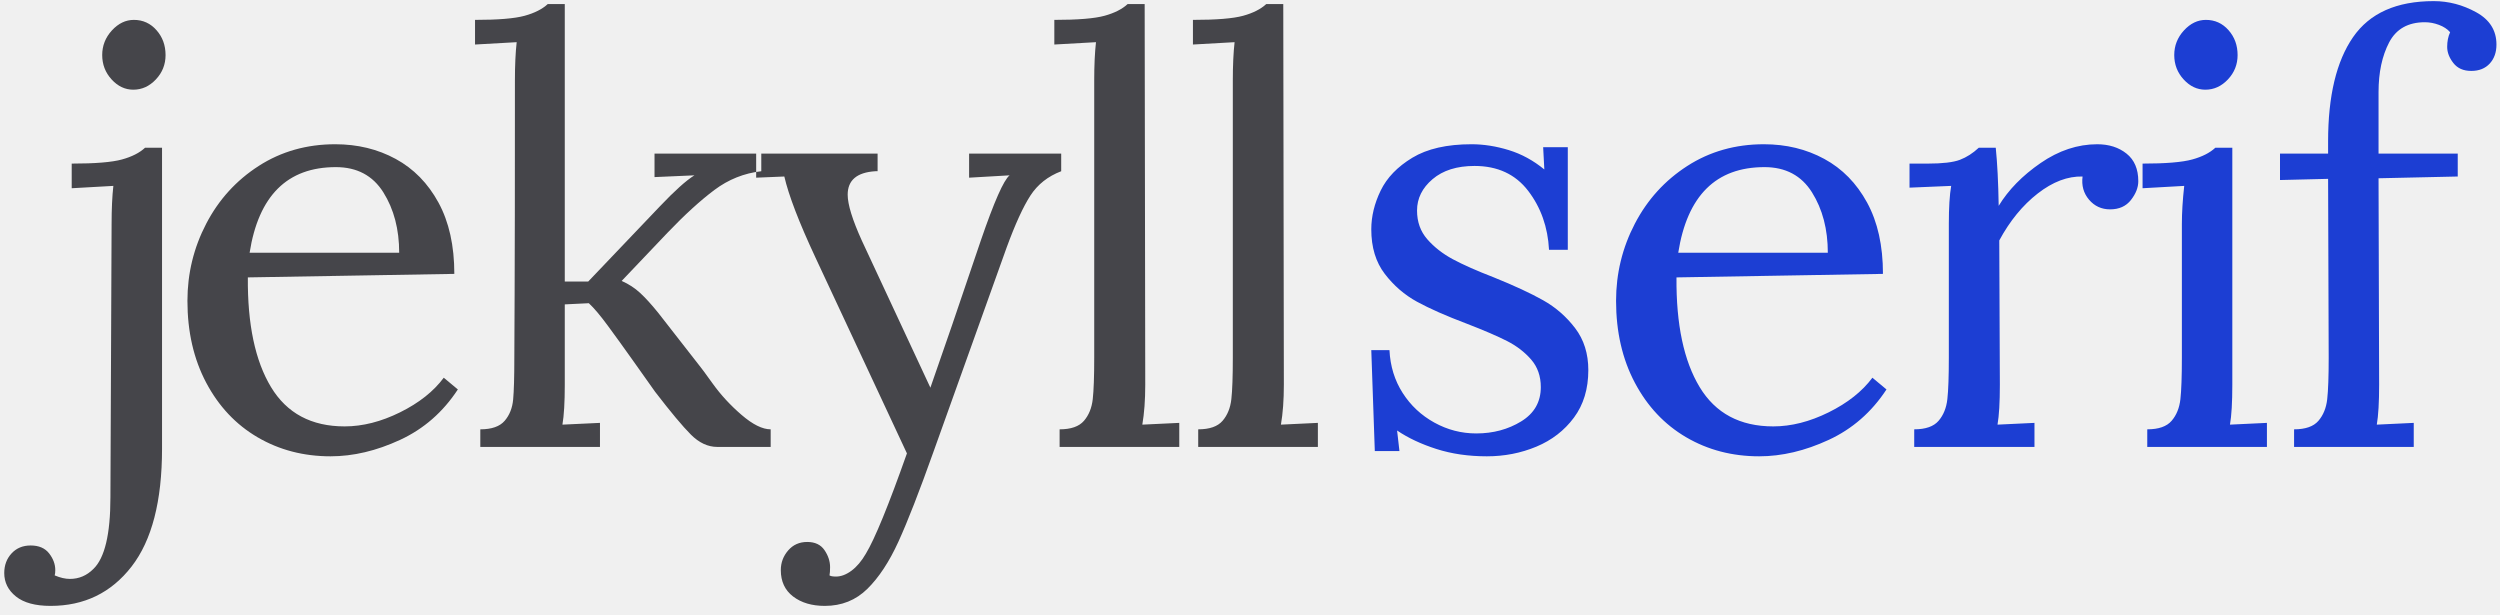
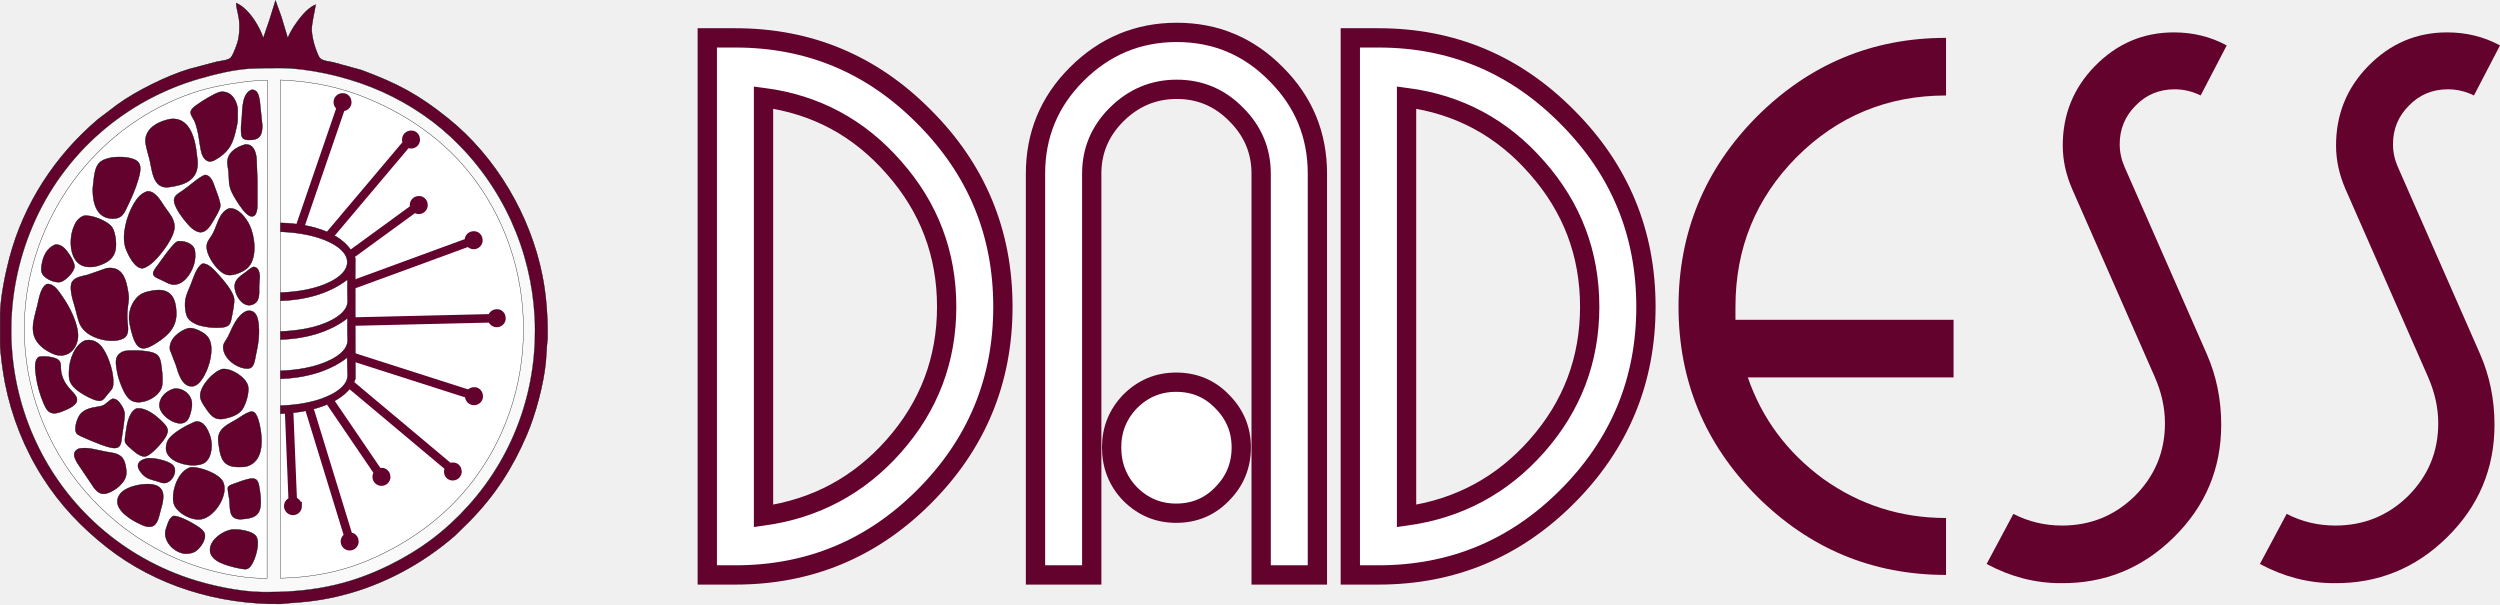
- <svg xmlns="http://www.w3.org/2000/svg" width="179px" height="44px" viewBox="0 0 179 44" version="1.1">
-   <defs />
-   <g id="Page-1" stroke="none" stroke-width="1" fill="none" fill-rule="evenodd">
-     <g id="logo">
-       <path d="M7.99,5.687 C7.542,5.197 7.318,4.616 7.318,3.944 C7.318,3.272 7.549,2.684 8.011,2.18 C8.473,1.676 8.998,1.424 9.586,1.424 C10.23,1.424 10.769,1.669 11.203,2.159 C11.637,2.649 11.854,3.244 11.854,3.944 C11.854,4.616 11.623,5.197 11.161,5.687 C10.699,6.177 10.16,6.422 9.544,6.422 C8.956,6.422 8.438,6.177 7.99,5.687 Z M1.144,42.71 C0.584,42.262 0.304,41.702 0.304,41.03 C0.304,40.47 0.479,40.001 0.829,39.623 C1.179,39.245 1.634,39.056 2.194,39.056 C2.782,39.056 3.223,39.245 3.517,39.623 C3.811,40.001 3.958,40.4 3.958,40.82 C3.958,40.988 3.944,41.114 3.916,41.198 C4.308,41.366 4.672,41.45 5.008,41.45 C5.652,41.45 6.212,41.212 6.688,40.736 C7.5,39.952 7.906,38.244 7.906,35.612 L7.99,16.04 C7.99,14.976 8.032,14.066 8.116,13.31 L5.134,13.478 L5.134,11.714 C6.814,11.714 8.011,11.616 8.725,11.42 C9.439,11.224 9.992,10.944 10.384,10.58 L11.602,10.58 L11.602,32.126 C11.602,35.878 10.874,38.692 9.418,40.568 C7.962,42.444 6.03,43.382 3.622,43.382 C2.53,43.382 1.704,43.158 1.144,42.71 Z M18.439,31.307 C16.885,30.397 15.66,29.095 14.764,27.401 C13.868,25.707 13.42,23.754 13.42,21.542 C13.42,19.582 13.868,17.741 14.764,16.019 C15.66,14.297 16.913,12.918 18.523,11.882 C20.133,10.846 21.96,10.328 24.004,10.328 C25.6,10.328 27.042,10.678 28.33,11.378 C29.618,12.078 30.64,13.121 31.396,14.507 C32.152,15.893 32.53,17.594 32.53,19.61 L17.746,19.862 C17.718,23.222 18.271,25.84 19.405,27.716 C20.539,29.592 22.296,30.53 24.676,30.53 C25.964,30.53 27.287,30.194 28.645,29.522 C30.003,28.85 31.046,28.024 31.774,27.044 L32.782,27.884 C31.718,29.508 30.339,30.712 28.645,31.496 C26.951,32.28 25.292,32.672 23.668,32.672 C21.736,32.672 19.993,32.217 18.439,31.307 Z M28.582,18.098 C28.582,16.418 28.204,14.976 27.448,13.772 C26.692,12.568 25.558,11.966 24.046,11.966 C20.574,11.966 18.516,14.01 17.872,18.098 L28.582,18.098 Z M34.39,30.74 C35.202,30.74 35.783,30.537 36.133,30.131 C36.483,29.725 36.686,29.214 36.742,28.598 C36.798,27.982 36.826,26.988 36.826,25.616 C36.826,25.336 36.833,23.81 36.847,21.038 C36.861,18.266 36.868,13.17 36.868,5.75 C36.868,4.686 36.91,3.776 36.994,3.02 L34.012,3.188 L34.012,1.424 C35.664,1.424 36.847,1.326 37.561,1.13 C38.275,0.934 38.828,0.654 39.22,0.29 L40.438,0.29 L40.438,20.156 L42.118,20.156 L47.242,14.78 C48.306,13.66 49.132,12.918 49.72,12.554 L46.864,12.68 L46.864,11 L54.508,11 L54.508,12.26 C53.276,12.4 52.156,12.848 51.148,13.604 C50.14,14.36 49.02,15.382 47.788,16.67 L44.512,20.114 C45.016,20.338 45.457,20.625 45.835,20.975 C46.213,21.325 46.64,21.794 47.116,22.382 L50.098,26.204 C50.154,26.26 50.469,26.687 51.043,27.485 C51.617,28.283 52.303,29.025 53.101,29.711 C53.899,30.397 54.592,30.74 55.18,30.74 L55.18,32 L51.358,32 C50.686,32 50.056,31.706 49.468,31.118 C48.88,30.53 48.026,29.508 46.906,28.052 L45.268,25.742 C44.652,24.874 44.071,24.069 43.525,23.327 C42.979,22.585 42.524,22.046 42.16,21.71 L40.438,21.794 L40.438,27.548 C40.438,28.808 40.382,29.76 40.27,30.404 L42.958,30.278 L42.958,32 L34.39,32 L34.39,30.74 Z M56.788,42.71 C56.2,42.262 55.906,41.632 55.906,40.82 C55.906,40.288 56.081,39.819 56.431,39.413 C56.781,39.007 57.236,38.804 57.796,38.804 C58.356,38.804 58.769,39 59.035,39.392 C59.301,39.784 59.434,40.19 59.434,40.61 C59.434,40.862 59.42,41.058 59.392,41.198 C59.476,41.254 59.63,41.282 59.854,41.282 C60.218,41.282 60.589,41.142 60.967,40.862 C61.345,40.582 61.688,40.176 61.996,39.644 C62.64,38.58 63.62,36.186 64.936,32.462 L58.384,18.434 C57.208,15.914 56.466,13.982 56.158,12.638 L54.142,12.722 L54.142,11 L62.836,11 L62.836,12.26 L62.668,12.26 C61.352,12.344 60.694,12.904 60.694,13.94 C60.694,14.64 61.03,15.732 61.702,17.216 L66.616,27.758 C67.456,25.378 68.66,21.864 70.228,17.216 C71.18,14.444 71.866,12.89 72.286,12.554 L69.388,12.722 L69.388,11 L75.982,11 L75.982,12.26 C75.03,12.624 74.295,13.205 73.777,14.003 C73.259,14.801 72.692,16.04 72.076,17.72 L66.826,32.378 C65.818,35.206 64.985,37.341 64.327,38.783 C63.669,40.225 62.927,41.352 62.101,42.164 C61.275,42.976 60.26,43.382 59.056,43.382 C58.132,43.382 57.376,43.158 56.788,42.71 Z M75.868,30.74 C76.68,30.74 77.261,30.537 77.611,30.131 C77.961,29.725 78.171,29.207 78.241,28.577 C78.311,27.947 78.346,26.96 78.346,25.616 L78.346,5.75 C78.346,4.686 78.388,3.776 78.472,3.02 L75.49,3.188 L75.49,1.424 C77.17,1.424 78.367,1.326 79.081,1.13 C79.795,0.934 80.348,0.654 80.74,0.29 L81.958,0.29 L82,27.548 C82,28.64 81.93,29.592 81.79,30.404 L84.436,30.278 L84.436,32 L75.868,32 L75.868,30.74 Z M85.792,30.74 C86.604,30.74 87.185,30.537 87.535,30.131 C87.885,29.725 88.095,29.207 88.165,28.577 C88.235,27.947 88.27,26.96 88.27,25.616 L88.27,5.75 C88.27,4.686 88.312,3.776 88.396,3.02 L85.414,3.188 L85.414,1.424 C87.094,1.424 88.291,1.326 89.005,1.13 C89.719,0.934 90.272,0.654 90.664,0.29 L91.882,0.29 L91.924,27.548 C91.924,28.64 91.854,29.592 91.714,30.404 L94.36,30.278 L94.36,32 L85.792,32 L85.792,30.74 Z" id="jekyll" fill="#45454A" />
-       <path d="M102.846,32.147 C101.754,31.797 100.816,31.356 100.032,30.824 L100.2,32.294 L98.436,32.294 L98.184,25.07 L99.486,25.07 C99.542,26.218 99.857,27.24 100.431,28.136 C101.005,29.032 101.761,29.739 102.699,30.257 C103.637,30.775 104.638,31.034 105.702,31.034 C106.906,31.034 107.977,30.747 108.915,30.173 C109.853,29.599 110.322,28.78 110.322,27.716 C110.322,26.932 110.091,26.274 109.629,25.742 C109.167,25.21 108.593,24.769 107.907,24.419 C107.221,24.069 106.262,23.656 105.03,23.18 C103.546,22.62 102.356,22.095 101.46,21.605 C100.564,21.115 99.794,20.45 99.15,19.61 C98.506,18.77 98.184,17.706 98.184,16.418 C98.184,15.494 98.408,14.57 98.856,13.646 C99.304,12.722 100.06,11.938 101.124,11.294 C102.188,10.65 103.602,10.328 105.366,10.328 C106.234,10.328 107.123,10.468 108.033,10.748 C108.943,11.028 109.79,11.49 110.574,12.134 L110.49,10.538 L112.254,10.538 L112.254,17.888 L110.91,17.888 C110.826,16.264 110.329,14.857 109.419,13.667 C108.509,12.477 107.228,11.882 105.576,11.882 C104.316,11.882 103.315,12.197 102.573,12.827 C101.831,13.457 101.46,14.206 101.46,15.074 C101.46,15.886 101.705,16.572 102.195,17.132 C102.685,17.692 103.294,18.168 104.022,18.56 C104.75,18.952 105.73,19.386 106.962,19.862 C108.418,20.45 109.594,20.996 110.49,21.5 C111.386,22.004 112.149,22.669 112.779,23.495 C113.409,24.321 113.724,25.322 113.724,26.498 C113.724,27.842 113.381,28.976 112.695,29.9 C112.009,30.824 111.113,31.517 110.007,31.979 C108.901,32.441 107.718,32.672 106.458,32.672 C105.142,32.672 103.938,32.497 102.846,32.147 Z M120.729,31.307 C119.175,30.397 117.95,29.095 117.054,27.401 C116.158,25.707 115.71,23.754 115.71,21.542 C115.71,19.582 116.158,17.741 117.054,16.019 C117.95,14.297 119.203,12.918 120.813,11.882 C122.423,10.846 124.25,10.328 126.294,10.328 C127.89,10.328 129.332,10.678 130.62,11.378 C131.908,12.078 132.93,13.121 133.686,14.507 C134.442,15.893 134.82,17.594 134.82,19.61 L120.036,19.862 C120.008,23.222 120.561,25.84 121.695,27.716 C122.829,29.592 124.586,30.53 126.966,30.53 C128.254,30.53 129.577,30.194 130.935,29.522 C132.293,28.85 133.336,28.024 134.064,27.044 L135.072,27.884 C134.008,29.508 132.629,30.712 130.935,31.496 C129.241,32.28 127.582,32.672 125.958,32.672 C124.026,32.672 122.283,32.217 120.729,31.307 Z M130.872,18.098 C130.872,16.418 130.494,14.976 129.738,13.772 C128.982,12.568 127.848,11.966 126.336,11.966 C122.864,11.966 120.806,14.01 120.162,18.098 L130.872,18.098 Z M137.058,30.74 C137.87,30.74 138.451,30.537 138.801,30.131 C139.151,29.725 139.361,29.207 139.431,28.577 C139.501,27.947 139.536,26.96 139.536,25.616 L139.536,16.04 C139.536,14.864 139.592,13.954 139.704,13.31 L136.722,13.436 L136.722,11.714 L138.024,11.714 C139.088,11.714 139.858,11.623 140.334,11.441 C140.81,11.259 141.258,10.972 141.678,10.58 L142.896,10.58 C143.008,11.672 143.078,13.058 143.106,14.738 C143.806,13.59 144.807,12.568 146.109,11.672 C147.411,10.776 148.762,10.328 150.162,10.328 C151.002,10.328 151.702,10.552 152.262,11 C152.822,11.448 153.102,12.106 153.102,12.974 C153.102,13.422 152.927,13.87 152.577,14.318 C152.227,14.766 151.73,14.99 151.086,14.99 C150.47,14.99 149.966,14.759 149.574,14.297 C149.182,13.835 149.028,13.282 149.112,12.638 C148.048,12.61 146.977,13.016 145.899,13.856 C144.821,14.696 143.904,15.816 143.148,17.216 L143.19,27.548 C143.19,28.808 143.134,29.76 143.022,30.404 L145.668,30.278 L145.668,32 L137.058,32 L137.058,30.74 Z M156.348,5.687 C155.9,5.197 155.676,4.616 155.676,3.944 C155.676,3.272 155.907,2.684 156.369,2.18 C156.831,1.676 157.356,1.424 157.944,1.424 C158.588,1.424 159.127,1.669 159.561,2.159 C159.995,2.649 160.212,3.244 160.212,3.944 C160.212,4.616 159.981,5.197 159.519,5.687 C159.057,6.177 158.518,6.422 157.902,6.422 C157.314,6.422 156.796,6.177 156.348,5.687 Z M153.744,30.74 C154.556,30.74 155.137,30.537 155.487,30.131 C155.837,29.725 156.047,29.207 156.117,28.577 C156.187,27.947 156.222,26.96 156.222,25.616 L156.222,16.04 C156.222,15.228 156.278,14.318 156.39,13.31 L153.408,13.478 L153.408,11.714 C155.06,11.714 156.243,11.616 156.957,11.42 C157.671,11.224 158.224,10.944 158.616,10.58 L159.834,10.58 L159.834,27.548 C159.834,28.808 159.778,29.76 159.666,30.404 L162.312,30.278 L162.312,32 L153.744,32 L153.744,30.74 Z M164.256,30.74 C165.068,30.74 165.649,30.537 165.999,30.131 C166.349,29.725 166.559,29.207 166.629,28.577 C166.699,27.947 166.734,26.96 166.734,25.616 L166.692,12.806 L163.248,12.89 L163.248,11 L166.692,11 L166.692,10.118 C166.692,6.87 167.287,4.385 168.477,2.663 C169.667,0.941 171.592,0.08 174.252,0.08 C175.316,0.08 176.331,0.346 177.297,0.878 C178.263,1.41 178.746,2.18 178.746,3.188 C178.746,3.748 178.585,4.203 178.263,4.553 C177.941,4.903 177.5,5.078 176.94,5.078 C176.38,5.078 175.953,4.889 175.659,4.511 C175.365,4.133 175.218,3.748 175.218,3.356 C175.218,2.964 175.288,2.614 175.428,2.306 C175.232,2.082 174.966,1.907 174.63,1.781 C174.294,1.655 173.958,1.592 173.622,1.592 C172.418,1.592 171.564,2.075 171.06,3.041 C170.556,4.007 170.304,5.19 170.304,6.59 L170.304,11 L175.974,11 L175.974,12.638 L170.304,12.764 L170.346,27.548 C170.346,28.808 170.29,29.76 170.178,30.404 L172.824,30.278 L172.824,32 L164.256,32 L164.256,30.74 Z" id="serif" fill="#1C3ED3" />
+ <svg xmlns="http://www.w3.org/2000/svg" width="356.859mm" height="86.229mm" viewBox="0 0 356.859 86.229" version="1.1" id="svg8">
+   <defs id="defs2">
+     <filter style="color-interpolation-filters:sRGB" id="filter4878">
+       <feFlood flood-opacity="0.498" flood-color="rgb(0,0,0)" result="flood" id="feFlood4868" />
+       <feComposite in="flood" in2="SourceGraphic" operator="in" result="composite1" id="feComposite4870" />
+       <feGaussianBlur in="composite1" stdDeviation="3" result="blur" id="feGaussianBlur4872" />
+       <feOffset dx="6" dy="6" result="offset" id="feOffset4874" />
+       <feComposite in="SourceGraphic" in2="offset" operator="over" result="fbSourceGraphic" id="feComposite4876" />
+       <feColorMatrix result="fbSourceGraphicAlpha" in="fbSourceGraphic" values="0 0 0 -1 0 0 0 0 -1 0 0 0 0 -1 0 0 0 0 1 0" id="feColorMatrix4880" />
+       <feFlood id="feFlood4882" flood-opacity="0.498" flood-color="rgb(0,0,0)" result="flood" in="fbSourceGraphic" />
+       <feComposite in2="fbSourceGraphic" id="feComposite4884" in="flood" operator="out" result="composite1" />
+       <feGaussianBlur id="feGaussianBlur4886" in="composite1" stdDeviation="3" result="blur" />
+       <feOffset id="feOffset4888" dx="6" dy="6" result="offset" />
+       <feComposite in2="fbSourceGraphic" id="feComposite4890" in="offset" operator="atop" result="fbSourceGraphic" />
+       <feColorMatrix result="fbSourceGraphicAlpha" in="fbSourceGraphic" values="0 0 0 -1 0 0 0 0 -1 0 0 0 0 -1 0 0 0 0 1 0" id="feColorMatrix4892" />
+       <feFlood id="feFlood4894" flood-opacity="0.498" flood-color="rgb(0,0,0)" result="flood" in="fbSourceGraphic" />
+       <feComposite in2="fbSourceGraphic" id="feComposite4896" in="flood" operator="out" result="composite1" />
+       <feGaussianBlur id="feGaussianBlur4898" in="composite1" stdDeviation="3" result="blur" />
+       <feOffset id="feOffset4900" dx="6" dy="6" result="offset" />
+       <feComposite in2="fbSourceGraphic" id="feComposite4902" in="offset" operator="atop" result="fbSourceGraphic" />
+       <feColorMatrix result="fbSourceGraphicAlpha" in="fbSourceGraphic" values="0 0 0 -1 0 0 0 0 -1 0 0 0 0 -1 0 0 0 0 1 0" id="feColorMatrix4904" />
+       <feFlood id="feFlood4906" flood-opacity="0.498" flood-color="rgb(0,0,0)" result="flood" in="fbSourceGraphic" />
+       <feComposite in2="fbSourceGraphic" id="feComposite4908" in="flood" operator="out" result="composite1" />
+       <feGaussianBlur id="feGaussianBlur4910" in="composite1" stdDeviation="3" result="blur" />
+       <feOffset id="feOffset4912" dx="6" dy="6" result="offset" />
+       <feComposite in2="fbSourceGraphic" id="feComposite4914" in="offset" operator="atop" result="composite2" />
+     </filter>
+     <filter y="-0.25" height="1.5" style="color-interpolation-filters:sRGB" id="filter5095">
+       <feGaussianBlur stdDeviation="5" result="result6" id="feGaussianBlur5085" />
+       <feComposite result="result8" in="SourceGraphic" operator="atop" in2="result6" id="feComposite5087" />
+       <feComposite result="result9" operator="over" in2="SourceAlpha" in="result8" id="feComposite5089" />
+       <feColorMatrix values="1 0 0 0 0 0 1 0 0 0 0 0 1 0 0 0 0 0 1 0 " result="result10" id="feColorMatrix5091" />
+       <feBlend in="result10" mode="normal" in2="result6" id="feBlend5093" />
+     </filter>
+   </defs>
+   <g id="layer1" transform="translate(106.212,100.6562)" style="display:inline">
+     <ellipse style="fill:#ffffff;fill-opacity:1;stroke:none;stroke-width:0.324;stroke-miterlimit:4;stroke-dasharray:none;stroke-opacity:1" id="path5097" cx="-66.823" cy="-53.39" rx="37.892" ry="37.61" />
+     <path d="m -66.209,-90.94 c 3.983,0.019 8.983,1.131 12.957,2.704 4.165,1.651 8.087,4.056 11.372,7.115 14.91,13.872 16.229,37.413 2.544,52.624 -3.295,3.663 -6.911,6.357 -11.316,8.528 -6.021,2.971 -11.551,3.9 -18.194,3.822 -3.172,-0.039 -7.385,-0.936 -10.397,-1.95 -20.92,-7.063 -30.875,-30.269 -22.278,-50.378 4.389,-10.274 13.181,-17.928 23.903,-20.987 2.651,-0.757 4.701,-1.205 6.862,-1.387 1.904,-0.085 2.609,-0.088 4.549,-0.091 z m 0.084,1.684 m -0.76,-11.318 c 0,0 -0.874,2.808 -0.874,2.808 0,0 -0.88,2.575 -0.88,2.575 -0.325,-1.255 -1.904,-4.196 -3.86,-5.031 0.049,1.072 0.461,1.768 0.468,3.276 0.006,1.261 -0.104,1.973 -0.562,3.159 -0.136,0.351 -0.439,1.112 -0.682,1.369 -0.328,0.348 -1.426,0.465 -1.914,0.552 0,0 -3.977,1.053 -3.977,1.053 -3.109,0.91 -7.687,3.178 -10.293,5.087 0,0 -2.804,2.129 -2.804,2.129 -6.102,5.191 -10.55,12.007 -12.603,19.764 -0.588,2.21 -1.293,5.695 -1.319,7.957 0,0 0,4.329 0,4.329 0.003,1.339 0.429,4.251 0.702,5.616 0.958,4.801 2.755,9.322 5.387,13.456 2.463,3.871 5.523,7.092 9.116,9.92 7.012,5.522 15.94,8.203 24.797,8.099 0,0 1.17,-0.107 1.17,-0.107 2.788,-0.188 4.867,-0.435 7.603,-1.118 5.93,-1.485 11.537,-4.515 16.141,-8.519 0,0 2.109,-2.074 2.109,-2.074 3.639,-3.715 6.157,-7.634 8.184,-12.403 1.248,-2.941 2.352,-7.115 2.671,-10.297 0,0 0.146,-2.223 0.146,-2.223 0,0 0.107,-1.17 0.107,-1.17 0.035,-3.023 -0.159,-6.039 -0.754,-9.01 -1.706,-8.535 -6.612,-16.888 -13.399,-22.348 -4.289,-3.451 -7.288,-5.024 -12.398,-6.926 0,0 -4.094,-1.121 -4.094,-1.121 -0.549,-0.12 -1.54,-0.186 -1.894,-0.637 -0.172,-0.224 -0.494,-1.076 -0.597,-1.378 -0.247,-0.708 -0.474,-1.709 -0.53,-2.457 -0.062,-0.91 0.432,-2.792 0.565,-3.744 -1.31,0.5 -2.489,2.2 -3.139,3.162 -0.292,0.471 -0.695,1.148 -0.838,1.635 0,0 -0.913,-3.042 -0.913,-3.042 0,0 -0.842,-2.341 -0.842,-2.341 z m -3.392,12.728 c -1.401,0.52 -1.326,2.749 -1.414,4.004 0,0 -0.107,1.17 -0.107,1.17 -0.004,0.449 -0.068,1.359 0.217,1.704 0.322,0.396 1.323,0.321 1.771,0.205 0.919,-0.247 1.017,-1.079 1.049,-1.908 0,0 -0.377,-3.627 -0.377,-3.627 -0.137,-0.722 -0.257,-1.547 -1.14,-1.547 z m -4.562,0.321 c -0.893,0.264 -2.488,1.281 -3.275,1.833 -0.331,0.234 -0.832,0.601 -0.884,1.03 -0.045,0.38 0.322,0.835 0.491,1.17 0.234,0.471 0.367,1.014 0.494,1.521 0.254,1.001 0.358,2.776 0.708,3.51 0.247,0.514 0.676,0.965 1.296,0.832 0.312,-0.068 0.783,-0.361 1.052,-0.543 1.559,-1.05 2.014,-2.158 2.417,-3.916 0.149,-0.666 0.263,-1.057 0.254,-1.755 0,0 0,-1.404 0,-1.404 -0.24,-1.336 -1.072,-2.516 -2.554,-2.278 z m -7.018,3.852 c -1.566,0.289 -3.483,1.17 -3.6,2.99 -0.046,0.696 0.461,2.181 0.627,2.925 0.358,1.593 0.497,4.108 2.739,3.813 1.975,-0.264 3.993,-0.848 4.09,-3.228 0.023,-0.565 -0.055,-0.767 -0.104,-1.287 -0.201,-2.161 -0.916,-5.516 -3.753,-5.213 z m 10.644,3.64 c -0.87,0.244 -1.868,0.744 -2.306,1.573 -0.426,0.803 -0.166,1.505 -0.065,2.34 0,0 0.085,1.638 0.085,1.638 0.156,0.991 0.529,1.618 1.049,2.457 0.38,0.607 1.322,2.106 2.056,2.243 0.884,0.163 0.936,-1.219 0.919,-1.775 0,0 0,-3.393 0,-3.393 0,0 -0.12,-3.159 -0.12,-3.159 -0.127,-0.966 -0.455,-1.999 -1.618,-1.924 z m -19.065,1.862 c -0.679,0.149 -1.426,0.322 -1.878,0.894 -0.484,0.611 -0.627,1.677 -0.695,2.444 -0.058,0.653 -0.13,0.812 -0.117,1.521 0.042,1.748 0.604,3.764 2.69,3.858 1.556,0.065 1.79,-0.787 2.368,-1.986 0.549,-1.134 1.046,-2.301 1.407,-3.51 0.198,-0.66 0.536,-1.83 0.114,-2.444 -0.64,-0.939 -2.872,-0.92 -3.889,-0.777 z m 13.334,2.483 c -0.78,0.228 -2.405,1.723 -3.275,2.295 -0.439,0.289 -1.007,0.575 -1.131,1.134 -0.1,0.445 0.176,1.014 0.373,1.404 0.413,0.816 1.469,2.191 2.161,2.782 0.354,0.306 0.916,0.627 1.404,0.553 0.708,-0.104 1.219,-0.894 1.553,-1.463 0.309,-0.526 1.024,-1.664 1.095,-2.223 0.068,-0.546 -0.471,-1.898 -0.683,-2.457 -0.282,-0.744 -0.562,-1.953 -1.497,-2.025 z m -8.188,2.334 c -0.946,0.264 -1.508,0.985 -1.989,1.798 -0.968,1.635 -1.797,4.462 -1.16,6.318 0.302,0.88 1.329,3 2.446,2.866 0.51,-0.058 1.264,-0.663 1.628,-1.014 1.017,-0.985 3.002,-3.527 2.908,-5.012 -0.068,-1.092 -0.786,-1.836 -1.374,-2.691 -0.582,-0.842 -1.303,-2.262 -2.459,-2.265 z m 11.579,2.46 c -1.44,0.595 -1.625,2.438 -2.323,3.666 -0.491,0.858 -0.985,1.141 -0.796,2.223 0.208,1.196 1.576,3.195 2.769,3.552 0.454,0.136 0.958,0.039 1.403,-0.094 0.611,-0.182 1.381,-0.562 1.797,-1.053 1.222,-1.43 0.864,-4.349 0.117,-5.915 -0.497,-1.04 -1.667,-2.581 -2.966,-2.379 z m -20.703,1.04 c -0.861,0.341 -1.209,0.975 -1.514,1.807 -0.695,1.901 -0.449,5.431 2.216,5.499 0.747,0.016 1.052,-0.058 1.755,-0.315 1.842,-0.68 2.313,-1.837 2.099,-3.663 -0.058,-0.504 -0.205,-1.209 -0.478,-1.638 -0.597,-0.936 -2.983,-1.882 -4.077,-1.69 z m 13.337,3.666 c -0.702,0.397 -2.141,2.529 -2.71,3.289 -0.221,0.296 -0.728,0.907 -0.722,1.284 0.013,0.461 0.617,0.67 0.971,0.822 1.001,0.432 1.69,1.092 2.808,0.589 1.248,-0.559 2.186,-2.415 2.222,-3.747 0.006,-0.393 0.023,-0.93 -0.153,-1.287 -0.39,-0.774 -1.618,-1.112 -2.417,-0.949 z m -17.431,0.452 c -1.241,0.536 -1.722,1.697 -1.923,2.954 -0.026,0.316 -0.091,0.614 0,0.936 0.182,0.897 1.894,1.67 2.742,1.427 0.708,-0.205 1.969,-1.469 1.956,-2.246 -0.01,-0.523 -0.504,-1.326 -0.796,-1.755 -0.461,-0.673 -1.095,-1.443 -1.979,-1.316 z m 21.057,2.711 c -0.838,0.416 -1.277,1.967 -1.618,2.818 -0.591,1.485 -1.075,2.22 -0.825,3.861 0.14,0.933 0.413,1.401 1.271,1.84 0.425,0.218 0.705,0.312 1.169,0.406 0.54,0.11 1.086,0.205 1.638,0.211 0.597,0.006 1.582,0.068 2.056,-0.335 0.302,-0.26 0.373,-0.695 0.445,-1.069 0.134,-0.692 0.501,-2.301 0.328,-2.925 -0.269,-0.995 -1.433,-2.402 -2.137,-3.159 -0.575,-0.617 -1.417,-1.687 -2.326,-1.648 z m 7.248,0.465 c -0.478,0.214 -0.646,0.419 -1.052,0.728 -0.634,0.478 -1.531,0.981 -1.612,1.859 -0.117,1.241 1.076,3.357 2.547,2.792 1.108,-0.426 0.926,-1.609 0.936,-2.558 0,0 0.097,-1.522 0.097,-1.522 -0.058,-0.591 -0.227,-1.293 -0.916,-1.3 z m -20.937,0.185 c 0,0 -2.69,0.943 -2.69,0.943 -0.741,0.188 -1.797,0.296 -2.238,0.995 -0.478,0.754 0.072,2.574 0.328,3.39 0.25,0.799 0.491,2.162 0.848,2.808 0.819,1.489 2.72,2.155 4.338,2.22 0.689,0.026 1.81,-0.091 2.223,-0.712 0.448,-0.67 0.127,-1.794 0.117,-2.561 -0.006,-0.631 0.003,-0.894 0.085,-1.521 0,0 0.139,-1.17 0.139,-1.17 0.026,-0.464 -0.091,-1.056 -0.179,-1.521 -0.321,-1.703 -0.961,-3.149 -2.97,-2.87 z m -8.535,2.265 c -0.929,0.481 -1.127,2.113 -1.364,3.062 -0.523,2.103 -1.329,4.138 0.543,5.831 0.373,0.338 0.724,0.575 1.169,0.809 0.52,0.27 0.923,0.468 1.521,0.494 1.517,0.065 2.508,-1.264 2.57,-2.688 0.078,-1.794 -1.219,-4.293 -2.235,-5.733 -0.51,-0.722 -1.199,-1.882 -2.203,-1.775 z m 15.436,0.887 c -0.65,0.107 -1.28,0.176 -1.871,0.494 -1.225,0.663 -1.943,2.305 -1.832,3.67 0.065,0.838 0.481,2.555 0.887,3.276 0.286,0.51 0.663,0.917 1.296,0.845 0.64,-0.072 1.228,-0.462 1.755,-0.796 1.625,-1.034 2.853,-2.233 2.807,-4.261 -0.049,-2.041 -0.76,-3.507 -3.041,-3.227 z m 13.1,2.954 c -1.436,0.598 -2.043,2.373 -2.677,3.666 -0.282,0.572 -0.751,0.949 -0.692,1.638 0.114,1.284 1.287,2.317 2.434,2.727 0.39,0.14 0.998,0.286 1.401,0.127 0.643,-0.25 0.695,-1.313 0.835,-1.918 0.354,-1.541 0.572,-3.107 0.338,-4.68 -0.143,-0.953 -0.536,-1.762 -1.638,-1.561 z m -8.304,2.451 c -1.293,0.338 -2.885,1.602 -2.664,3.087 0,0 0.858,2.223 0.858,2.223 0.322,1.069 0.88,3.156 2.392,2.99 0.949,-0.1 1.67,-1.498 2.004,-2.288 0.543,-1.29 1.079,-3.582 0.127,-4.778 -0.351,-0.435 -0.919,-0.754 -1.43,-0.972 -0.458,-0.191 -0.789,-0.289 -1.286,-0.263 z m -14.738,1.748 c -1.54,0.572 -2.319,2.854 -2.339,4.381 -0.007,0.507 -0.046,1.047 0.159,1.521 0.367,0.852 1.283,1.46 2.063,1.905 0.507,0.289 1.761,0.959 2.339,0.796 0.399,-0.114 0.633,-0.523 0.877,-0.829 0.789,-0.988 0.893,-0.79 0.877,-2.106 -0.016,-1.398 -0.877,-4.037 -1.884,-5.012 -0.617,-0.595 -1.254,-0.803 -2.093,-0.657 z m 5.615,1.518 c -1.459,0.468 -1.345,1.508 -1.121,2.747 0.178,0.991 0.36,1.531 0.747,2.457 0.169,0.406 0.367,0.806 0.617,1.17 0.38,0.546 0.835,0.875 1.511,0.927 1.329,0.097 3.047,-0.79 3.519,-2.096 0.198,-0.644 0.12,-2.005 0,-2.691 -0.059,-0.572 -0.127,-1.404 -0.526,-1.846 -0.335,-0.37 -0.88,-0.491 -1.355,-0.582 -0.894,-0.166 -2.502,-0.231 -3.392,-0.085 z m -12.265,0.845 c -0.741,0.484 -0.503,1.94 -0.4,2.72 0.163,1.251 0.572,2.698 1.069,3.862 0.211,0.487 0.464,1.092 0.955,1.335 0.562,0.283 1.205,0.059 1.751,-0.156 0.611,-0.241 1.858,-0.741 2.043,-1.417 0.237,-0.858 -0.877,-1.43 -1.598,-2.571 -0.331,-0.526 -0.562,-1.137 -0.646,-1.755 -0.052,-0.416 0.016,-1.027 -0.186,-1.378 -0.39,-0.676 -2.303,-0.816 -2.989,-0.64 z m 26.184,1.729 c -1.31,0.387 -3.148,2.396 -3.148,3.8 0,0.611 0.364,1.151 0.695,1.638 0.779,1.147 1.306,1.943 2.804,1.638 0.867,-0.175 1.962,-0.546 2.498,-1.287 0.513,-0.715 1.059,-2.512 0.828,-3.393 -0.328,-1.255 -2.404,-2.545 -3.677,-2.396 z m -6.901,2.809 c -0.998,0.296 -1.923,1.066 -2.063,2.161 -0.188,1.495 2.128,3.078 3.35,2.74 0.78,-0.214 0.985,-0.991 1.153,-1.687 0.101,-0.419 0.153,-0.738 0.13,-1.17 -0.068,-1.264 -1.345,-2.217 -2.57,-2.044 z m -8.772,1.44 c -0.624,0.299 -0.855,0.751 -1.404,0.969 -0.666,0.263 -2.193,0.149 -3.132,1.167 -0.474,0.513 -1.01,2.122 -0.607,2.753 0.205,0.319 0.933,0.575 1.283,0.732 0.92,0.406 3.041,1.316 3.977,1.401 1.147,0.101 1.111,-0.767 1.238,-1.618 0.101,-0.676 0.452,-2.848 0.377,-3.393 -0.052,-0.364 -0.225,-0.747 -0.426,-1.053 -0.331,-0.498 -0.672,-0.995 -1.306,-0.956 z m 3.392,1.394 c -1.118,0.605 -1.339,2.379 -1.504,3.54 -0.052,0.348 -0.179,0.959 -0.065,1.277 0.117,0.325 0.715,0.809 0.984,1.047 0.474,0.41 1.319,1.151 1.989,0.943 0.799,-0.25 2.216,-1.849 2.677,-2.564 0.201,-0.312 0.455,-0.787 0.413,-1.17 -0.049,-0.488 -0.536,-0.956 -0.868,-1.287 -0.835,-0.823 -2.375,-2.031 -3.626,-1.785 z m 16.258,0.458 c -0.734,0.26 -1.225,0.641 -1.871,1.044 -1.141,0.708 -2.57,1.187 -2.681,2.74 -0.026,0.406 0.065,0.88 0.124,1.287 0.247,1.736 0.731,2.785 2.674,2.808 0.481,0.006 0.942,0.026 1.404,-0.13 2.043,-0.686 2.134,-3.111 1.888,-4.901 -0.095,-0.67 -0.387,-2.438 -0.991,-2.785 -0.221,-0.127 -0.319,-0.082 -0.546,-0.062 z m -7.837,1.411 c -1.121,0.468 -3.239,1.573 -3.86,2.607 -0.153,0.254 -0.227,0.53 -0.279,0.819 -0.341,1.937 2.161,2.746 3.671,2.805 0.553,0.019 1.417,-0.072 1.868,-0.407 1.037,-0.774 1.115,-2.678 0.722,-3.803 -0.335,-0.952 -0.913,-2.23 -2.122,-2.022 z m -16.606,3.852 c -1.027,0.471 -0.672,1.242 -0.234,2.031 0,0 2.427,3.608 2.427,3.608 0.504,0.585 0.968,0.975 1.78,0.747 1.163,-0.325 2.736,-1.541 2.804,-2.834 0.019,-0.4 -0.029,-0.78 -0.114,-1.17 -0.104,-0.462 -0.25,-0.914 -0.611,-1.242 -0.549,-0.507 -1.377,-0.562 -2.08,-0.682 -1.28,-0.215 -2.674,-0.732 -3.974,-0.459 z m 9.705,1.385 c -1.423,0.338 -1.654,1.141 -0.666,2.226 0.666,0.731 1.309,0.796 2.186,1.059 0.413,0.127 0.722,0.306 1.17,0.218 0.981,-0.188 1.794,-1.765 1.007,-2.545 -0.656,-0.647 -2.784,-1.086 -3.697,-0.959 z m 6.199,1.293 c -1.628,0.52 -2.515,2.909 -2.453,4.502 0.016,0.37 0.078,0.728 0.263,1.053 0.634,1.121 2.511,2.096 3.827,1.827 1.933,-0.393 3.896,-3.569 3.035,-5.337 -0.565,-1.16 -3.428,-2.223 -4.672,-2.044 z m 8.421,1.632 c -0.76,0.169 -1.494,0.439 -2.222,0.715 -0.247,0.091 -0.669,0.208 -0.806,0.449 -0.133,0.237 0.124,1.368 0.172,1.706 0.176,1.297 -0.205,3.039 1.804,2.886 1.621,-0.12 2.668,-0.442 2.69,-2.301 0.009,-0.858 -0.075,-1.498 -0.224,-2.34 -0.068,-0.374 -0.15,-0.838 -0.504,-1.05 -0.273,-0.166 -0.614,-0.107 -0.91,-0.065 z m -15.439,0.813 c -1.18,0.179 -2.911,0.644 -3.318,1.94 -0.52,1.668 1.846,3.085 3.084,3.663 0.53,0.247 1.033,0.497 1.637,0.406 1.02,-0.149 1.157,-1.615 1.407,-2.431 0.221,-0.728 0.546,-1.973 0.195,-2.691 -0.53,-1.072 -1.992,-1.011 -3.005,-0.887 z m 4.581,4.495 c -0.51,0.302 -0.67,0.761 -0.858,1.306 -0.137,0.397 -0.319,0.865 -0.286,1.287 0.107,1.44 1.468,2.668 2.879,2.785 0.426,0.036 1.037,-0.088 1.404,-0.312 0.685,-0.416 1.644,-1.739 1.332,-2.591 -0.14,-0.387 -0.533,-0.702 -0.865,-0.923 -0.731,-0.491 -2.764,-1.66 -3.606,-1.553 z m 8.285,1.943 c -1.258,0.244 -2.911,1.369 -3.028,2.756 -0.15,1.755 2.414,2.36 3.73,2.675 0.302,0.075 1.121,0.247 1.404,0.208 0.516,-0.075 0.796,-0.585 1.01,-1.011 0.425,-0.852 0.971,-2.73 0.474,-3.618 -0.494,-0.874 -2.68,-1.124 -3.59,-1.011 z" id="red copy" style="fill:#63022d;fill-opacity:1;stroke:#000000;stroke-width:0.053" />
+     <path d="m -78.87,-63.714 m 12.634,-3.868 c 0.206,0.012 0.472,0.027 0.472,0.027 2.135,0.093 4.7,0.525 6.625,1.482 1.067,0.531 2.442,1.431 2.496,2.757 0.056,1.39 -1.341,2.342 -2.442,2.893 -2.116,1.059 -4.706,1.444 -7.151,1.539 0.005,0.543 -0.001,0.904 -0.001,1.167 3.408,-0.103 6.937,-0.955 9.632,-3.045 0,0 -0.038,1.661 0.016,2.988 0.056,1.39 -1.341,2.342 -2.441,2.892 -2.133,1.067 -4.746,1.451 -7.208,1.542 -0.006,0.561 -0.013,0.89 -0.016,1.157 3.418,-0.098 6.946,-0.959 9.649,-3.056 0,0 -0.038,1.735 0.016,3.061 0.056,1.39 -1.341,2.343 -2.441,2.893 -2.131,1.066 -4.779,1.477 -7.239,1.568 0.002,0.52 -0.002,0.899 0.003,1.138 3.402,-0.105 6.935,-0.96 9.625,-3.046 0,0 -0.002,1.118 0.052,2.444 0.056,1.39 -1.341,2.342 -2.441,2.893 -2.142,1.071 -4.768,1.454 -7.238,1.543 -0.015,0.497 0.003,0.795 -0.032,1.146 5.013,-0.164 9.719,-1.812 10.818,-4.983 0,0 -0.073,-17.13 0,-17.167 -1.27,-3.47 -5.939,-4.989 -10.776,-5.091 0.008,0.75 0.015,1.144 0.023,1.259 z" id="db half" style="fill:#63022d;fill-opacity:1;stroke:#000000;stroke-width:0.053" />
+     <path d="m -37.918,-66.366 c 0,0.376 -0.304,0.68 -0.68,0.68 -0.376,0 -0.68,-0.318 -0.68,-0.693 0,-0.376 0.305,-0.667 0.68,-0.667 0.47,-0.045 0.693,0.442 0.68,0.68 z m -25.802,37.958 c 0,0.376 -0.291,0.68 -0.667,0.68 -0.376,0 -0.68,-0.305 -0.68,-0.68 0,-0.376 0.291,-0.68 0.666,-0.68 0.471,-0.045 0.693,0.441 0.68,0.68 z m 8.103,5.044 c 0,0.375 -0.304,0.68 -0.68,0.68 -0.376,0 -0.68,-0.305 -0.68,-0.68 0,-0.376 0.305,-0.68 0.68,-0.68 0.47,-0.045 0.693,0.441 0.68,0.68 z m 4.538,-9.226 c 0,0.376 -0.304,0.68 -0.68,0.68 -0.376,0 -0.68,-0.304 -0.68,-0.68 0,-0.376 0.291,-0.68 0.667,-0.68 0.47,-0.045 0.706,0.441 0.693,0.68 z m 10.174,-0.763 c 0,0.376 -0.305,0.68 -0.68,0.68 -0.376,0 -0.641,-0.281 -0.641,-0.656 0,-0.376 0.265,-0.703 0.641,-0.703 0.471,-0.045 0.693,0.441 0.68,0.68 z m 3.037,-10.748 c 0,0.375 -0.305,0.68 -0.68,0.68 -0.376,0 -0.68,-0.305 -0.68,-0.68 0,-0.376 0.305,-0.68 0.68,-0.68 0.47,-0.045 0.693,0.441 0.68,0.68 z m 3.244,-11.132 c 0,0.376 -0.305,0.68 -0.68,0.68 -0.376,0 -0.68,-0.304 -0.68,-0.68 0,-0.376 0.304,-0.68 0.68,-0.68 0.471,-0.045 0.693,0.441 0.68,0.68 z M -45.754,-71.388 c 0,0.376 -0.305,0.68 -0.68,0.68 -0.376,0 -0.68,-0.305 -0.68,-0.68 0,-0.375 0.305,-0.68 0.68,-0.68 0.471,-0.045 0.693,0.441 0.68,0.68 z m -1.103,-9.348 c 0,0.375 -0.305,0.68 -0.68,0.68 -0.375,0 -0.68,-0.305 -0.68,-0.68 0,-0.376 0.305,-0.68 0.68,-0.68 0.471,-0.045 0.693,0.441 0.68,0.68 z m -9.779,-5.336 c 0,0.376 -0.305,0.68 -0.68,0.68 -0.376,0 -0.68,-0.305 -0.68,-0.68 0,-0.376 0.304,-0.68 0.68,-0.68 0.471,-0.045 0.693,0.441 0.68,0.68 z m -6.957,18.375 c 0,0 6.11,-17.786 6.11,-17.786 m 1.674,25.447 c 0,0 16.936,-6.206 16.936,-6.206 m -20.758,-0.298 c 0,0 11.711,-13.876 11.711,-13.876 m 5.97,46.573 c 0,0 -14.28,-11.974 -14.28,-11.974 m 4.129,12.763 c 0,0 -6.943,-10.204 -6.943,-10.204 m 23.116,-11.966 c 0,0 -20.013,0.473 -20.013,0.473 m 9.099,-16.331 c 0,0 -9.415,6.864 -9.415,6.864 m -0.184,40.209 c 0,0 -5.601,-18.251 -5.601,-18.251 m -2.367,13.412 c 0,0 -0.526,-12.886 -0.526,-12.886 m 25.851,-2.603 c 0,0 -17.015,-5.444 -17.015,-5.444" id="corrected copy" style="fill:#63022d;fill-opacity:1;stroke:#63022d;stroke-width:1.213;stroke-miterlimit:4;stroke-dasharray:none;stroke-opacity:1" />
+     <path d="m -68.087,-18.087 c -0.124,0 -0.309,-0.01 -0.435,-0.01 -4.568,-0.055 -9.883,-1.485 -13.97,-3.497 -16.148,-7.944 -24.264,-26.512 -18.295,-43.631 3.704,-10.621 12.083,-19.007 22.844,-22.416 2.98,-0.917 6.57,-1.333 7.502,-1.427 0,0 1.323,-0.146 2.378,-0.146 -0.029,1.534 -0.023,70.091 -0.023,71.127 z m 1.901,-71.15 c 5.02,0.208 8.993,1.153 12.905,2.828 5.342,2.285 10.157,5.626 13.851,10.134 10.585,12.916 10.585,32.261 0,45.178 -3.334,4.066 -7.502,7.196 -12.196,9.504 -4.867,2.395 -9.406,3.325 -14.569,3.478 -0.023,-1.222 0.01,-71.12 0.01,-71.12 z m -0.023,-1.703 c 3.983,0.019 8.983,1.131 12.957,2.704 4.165,1.651 8.087,4.056 11.372,7.115 14.91,13.872 16.229,37.413 2.544,52.624 -3.295,3.663 -6.911,6.357 -11.316,8.528 -6.021,2.971 -11.551,3.9 -18.194,3.822 -3.172,-0.039 -7.385,-0.936 -10.397,-1.95 -20.92,-7.063 -30.875,-30.269 -22.278,-50.378 4.389,-10.274 13.181,-17.928 23.903,-20.987 2.651,-0.757 4.701,-1.205 6.862,-1.387 1.904,-0.085 2.609,-0.088 4.549,-0.091 z m 0.084,1.684" id="beige" style="fill:#f9f9f9;fill-rule:evenodd;stroke:#000000;stroke-width:0.053;stroke-miterlimit:4;stroke-dasharray:none;stroke-opacity:0.941" />
+     <flowRoot xml:space="preserve" id="flowRoot847" style="font-style:normal;font-weight:normal;font-size:40px;line-height:1.25;font-family:sans-serif;letter-spacing:0px;word-spacing:0px;fill:#000000;fill-opacity:1;stroke:none" transform="matrix(0.04930858,0,0,0.04930858,-106.212,-100.6562)">
+       <flowRegion id="flowRegion849">
+         <rect id="rect851" width="1617.143" height="397.143" x="-2.857" y="1800.191" />
+       </flowRegion>
+       <flowPara id="flowPara853" />
+     </flowRoot>
+     <flowRoot xml:space="preserve" id="flowRoot855" style="font-style:normal;font-weight:normal;font-size:40px;line-height:1.25;font-family:sans-serif;letter-spacing:0px;word-spacing:0px;fill:#000000;fill-opacity:1;stroke:none" transform="matrix(0.04930858,0,0,0.04930858,-106.212,-100.6562)">
+       <flowRegion id="flowRegion857">
+         <rect id="rect859" width="1408.571" height="277.143" x="54.286" y="1863.048" />
+       </flowRegion>
+       <flowPara id="flowPara861" />
+     </flowRoot>
+     <text xml:space="preserve" style="font-style:normal;font-weight:normal;font-size:1.972px;line-height:1.25;font-family:sans-serif;letter-spacing:0px;word-spacing:0px;fill:#000000;fill-opacity:1;stroke:none;stroke-width:0.049" x="-100.859" y="-10.483" id="text865">
+       <tspan id="tspan863" x="-100.859" y="-8.737" style="stroke-width:0.049" />
+     </text>
+     <flowRoot xml:space="preserve" id="flowRoot867" style="font-style:normal;font-weight:normal;font-size:40px;line-height:1.25;font-family:sans-serif;letter-spacing:0px;word-spacing:0px;fill:#000000;fill-opacity:1;stroke:none" transform="matrix(0.04930858,0,0,0.04930858,-106.212,-100.6562)">
+       <flowRegion id="flowRegion869">
+         <rect id="rect871" width="374.286" height="48.571" x="-128.571" y="1825.905" />
+       </flowRegion>
+       <flowPara id="flowPara873" />
+     </flowRoot>
+     <flowRoot xml:space="preserve" id="flowRoot875" style="font-style:normal;font-weight:normal;font-size:40px;line-height:1.25;font-family:sans-serif;letter-spacing:0px;word-spacing:0px;fill:#000000;fill-opacity:1;stroke:none" transform="matrix(0.04930858,0,0,0.04930858,-106.212,-100.6562)">
+       <flowRegion id="flowRegion877">
+         <rect id="rect879" width="1405.714" height="591.429" x="45.714" y="1785.905" />
+       </flowRegion>
+       <flowPara id="flowPara881" />
+     </flowRoot>
+     <flowRoot xml:space="preserve" id="flowRoot883" style="font-style:normal;font-weight:normal;font-size:40px;line-height:1.25;font-family:sans-serif;letter-spacing:0px;word-spacing:0px;fill:#000000;fill-opacity:1;stroke:none" transform="matrix(0.04930858,0,0,0.04930858,-106.212,-100.6562)">
+       <flowRegion id="flowRegion885">
+         <rect id="rect887" width="1345.714" height="480" x="74.286" y="1788.762" />
+       </flowRegion>
+       <flowPara id="flowPara889" />
+     </flowRoot>
+     <flowRoot xml:space="preserve" id="flowRoot891" style="font-style:normal;font-weight:normal;font-size:40px;line-height:1.25;font-family:sans-serif;letter-spacing:0px;word-spacing:0px;fill:#000000;fill-opacity:1;stroke:none" transform="matrix(0.04930858,0,0,0.04930858,-106.212,-100.6562)">
+       <flowRegion id="flowRegion893">
+         <rect id="rect895" width="1240" height="400" x="31.429" y="1820.191" />
+       </flowRegion>
+       <flowPara id="flowPara897" />
+     </flowRoot>
+     <text xml:space="preserve" style="font-style:normal;font-variant:normal;font-weight:normal;font-stretch:normal;font-size:1.972px;line-height:1.25;font-family:GradoGradooNF;-inkscape-font-specification:'GradoGradooNF, Normal';font-variant-ligatures:normal;font-variant-caps:normal;font-variant-numeric:normal;font-feature-settings:normal;text-align:start;letter-spacing:0px;word-spacing:0px;writing-mode:lr-tb;text-anchor:start;fill:#000000;fill-opacity:1;stroke:none;stroke-width:0.049" x="-83.53" y="-5.411" id="text901">
+       <tspan id="tspan899" x="-83.53" y="-3.59" style="stroke-width:0.049" />
+     </text>
+     <flowRoot xml:space="preserve" id="flowRoot903" style="font-style:normal;font-variant:normal;font-weight:normal;font-stretch:normal;font-size:40px;line-height:1.25;font-family:GradoGradooNF;-inkscape-font-specification:'GradoGradooNF, Normal';font-variant-ligatures:normal;font-variant-caps:normal;font-variant-numeric:normal;font-feature-settings:normal;text-align:start;letter-spacing:0px;word-spacing:0px;writing-mode:lr-tb;text-anchor:start;fill:#000000;fill-opacity:1;stroke:none" transform="matrix(0.04930858,0,0,0.04930858,-106.212,-100.6562)">
+       <flowRegion id="flowRegion905">
+         <rect id="rect907" width="1200" height="274.286" x="131.429" y="1860.191" />
+       </flowRegion>
+       <flowPara id="flowPara909" />
+     </flowRoot>
+     <flowRoot xml:space="preserve" id="flowRoot911" style="font-style:normal;font-variant:normal;font-weight:normal;font-stretch:normal;font-size:40px;line-height:1.25;font-family:GradoGradooNF;-inkscape-font-specification:'GradoGradooNF, Normal';font-variant-ligatures:normal;font-variant-caps:normal;font-variant-numeric:normal;font-feature-settings:normal;text-align:start;letter-spacing:0px;word-spacing:0px;writing-mode:lr-tb;text-anchor:start;fill:#000000;fill-opacity:1;stroke:none" transform="matrix(0.04930858,0,0,0.04930858,-106.212,-100.6562)">
+       <flowRegion id="flowRegion913">
+         <rect id="rect915" width="1577.143" height="305.714" x="17.143" y="1803.048" />
+       </flowRegion>
+       <flowPara id="flowPara917" />
+     </flowRoot>
+     <g aria-label="DADESS" style="font-style:normal;font-variant:normal;font-weight:normal;font-stretch:normal;font-size:31.331px;line-height:1.25;font-family:GradoGradooNF;-inkscape-font-specification:'GradoGradooNF, Normal';font-variant-ligatures:normal;font-variant-caps:normal;font-variant-numeric:normal;font-feature-settings:normal;text-align:start;letter-spacing:0px;word-spacing:0px;writing-mode:lr-tb;text-anchor:start;fill:#aa0000;fill-opacity:1;stroke:none;stroke-width:2.754;stroke-miterlimit:4;stroke-dasharray:none" id="text921">
+       <path d="m 36.946,-56.87 q 0,15.861 -11.259,27.121 -11.162,11.162 -26.925,11.162 h -4.014 v -76.662 h 4.014 q 15.763,0 26.925,11.259 11.259,11.259 11.259,27.121 z m -8.028,0 q 0,-11.357 -7.539,-19.875 -7.441,-8.518 -18.603,-9.987 v 59.724 q 11.162,-1.567 18.603,-9.987 7.539,-8.518 7.539,-19.875 z" style="fill:#ffffff;stroke:#63022d;stroke-width:2.754;stroke-miterlimit:4;stroke-dasharray:none;stroke-opacity:1" id="path5872" />
+       <path d="m 81.838,-18.588 h -8.028 v -57.276 q 0,-4.895 -3.525,-8.42 -3.525,-3.623 -8.518,-3.623 -4.993,0 -8.616,3.623 -3.525,3.525 -3.525,8.42 v 57.276 H 41.598 v -57.276 q 0,-8.322 5.874,-14.197 5.972,-5.972 14.295,-5.972 8.322,0 14.197,5.972 5.874,5.874 5.874,14.197 z M 70.97,-36.799 q 0,3.916 -2.741,6.658 -2.644,2.741 -6.56,2.741 -3.818,0 -6.56,-2.741 -2.644,-2.741 -2.644,-6.658 0,-3.818 2.644,-6.56 2.741,-2.741 6.56,-2.741 3.916,0 6.56,2.741 2.741,2.741 2.741,6.56 z" style="fill:#ffffff;stroke:#63022d;stroke-width:2.754;stroke-miterlimit:4;stroke-dasharray:none;stroke-opacity:1" id="path5874" />
+       <path d="m 128.735,-56.87 q 0,15.861 -11.259,27.121 -11.162,11.162 -26.925,11.162 h -4.014 v -76.662 h 4.014 q 15.763,0 26.925,11.259 11.259,11.259 11.259,27.121 z m -8.028,0 q 0,-11.357 -7.539,-19.875 -7.441,-8.518 -18.603,-9.987 v 59.724 q 11.162,-1.567 18.603,-9.987 7.539,-8.518 7.539,-19.875 z" style="fill:#ffffff;stroke:#63022d;stroke-width:2.754;stroke-miterlimit:4;stroke-dasharray:none;stroke-opacity:1" id="path5876" />
+       <path d="m 172.648,-46.786 h -29.372 q 3.035,8.812 10.77,14.49 7.833,5.581 17.526,5.581 v 8.126 q -15.763,0 -27.023,-11.259 -11.162,-11.259 -11.162,-27.023 0,-15.861 11.162,-27.121 11.259,-11.259 27.023,-11.259 v 8.224 q -12.532,0 -21.344,8.812 -8.714,8.812 -8.714,21.344 v 1.86 h 31.135 z" style="fill:#63022d;fill-opacity:1;stroke-width:2.754;stroke-miterlimit:4;stroke-dasharray:none" id="path5878" />
+       <path d="m 211.637,-94.174 -3.721,7.147 q -1.762,-0.881 -3.721,-0.881 -3.329,0 -5.581,2.35 -2.252,2.252 -2.252,5.483 0,1.664 0.685,3.231 l 11.749,26.729 q 2.056,4.7 2.056,10.085 0,9.399 -6.756,16.057 -6.756,6.658 -16.155,6.56 -5.483,0 -10.574,-2.741 l 3.818,-7.147 q 3.231,1.664 6.951,1.664 6.07,0 10.378,-4.21 4.308,-4.308 4.308,-10.378 0,-3.329 -1.469,-6.658 l -11.749,-26.729 q -1.371,-3.133 -1.371,-6.266 0,-6.658 4.602,-11.357 4.7,-4.798 11.259,-4.798 4.112,0 7.539,1.86 z" style="fill:#63022d;fill-opacity:1;stroke-width:2.754;stroke-miterlimit:4;stroke-dasharray:none" id="path5880" />
+       <path d="m 250.647,-94.174 -3.721,7.147 q -1.762,-0.881 -3.721,-0.881 -3.329,0 -5.581,2.35 -2.252,2.252 -2.252,5.483 0,1.664 0.685,3.231 l 11.749,26.729 q 2.056,4.7 2.056,10.085 0,9.399 -6.756,16.057 -6.756,6.658 -16.155,6.56 -5.483,0 -10.574,-2.741 l 3.818,-7.147 q 3.231,1.664 6.951,1.664 6.07,0 10.378,-4.21 4.308,-4.308 4.308,-10.378 0,-3.329 -1.469,-6.658 l -11.749,-26.729 q -1.371,-3.133 -1.371,-6.266 0,-6.658 4.602,-11.357 4.7,-4.798 11.259,-4.798 4.112,0 7.539,1.86 z" style="fill:#63022d;fill-opacity:1;stroke-width:2.754;stroke-miterlimit:4;stroke-dasharray:none" id="path5882" />
    </g>
  </g>
</svg>
